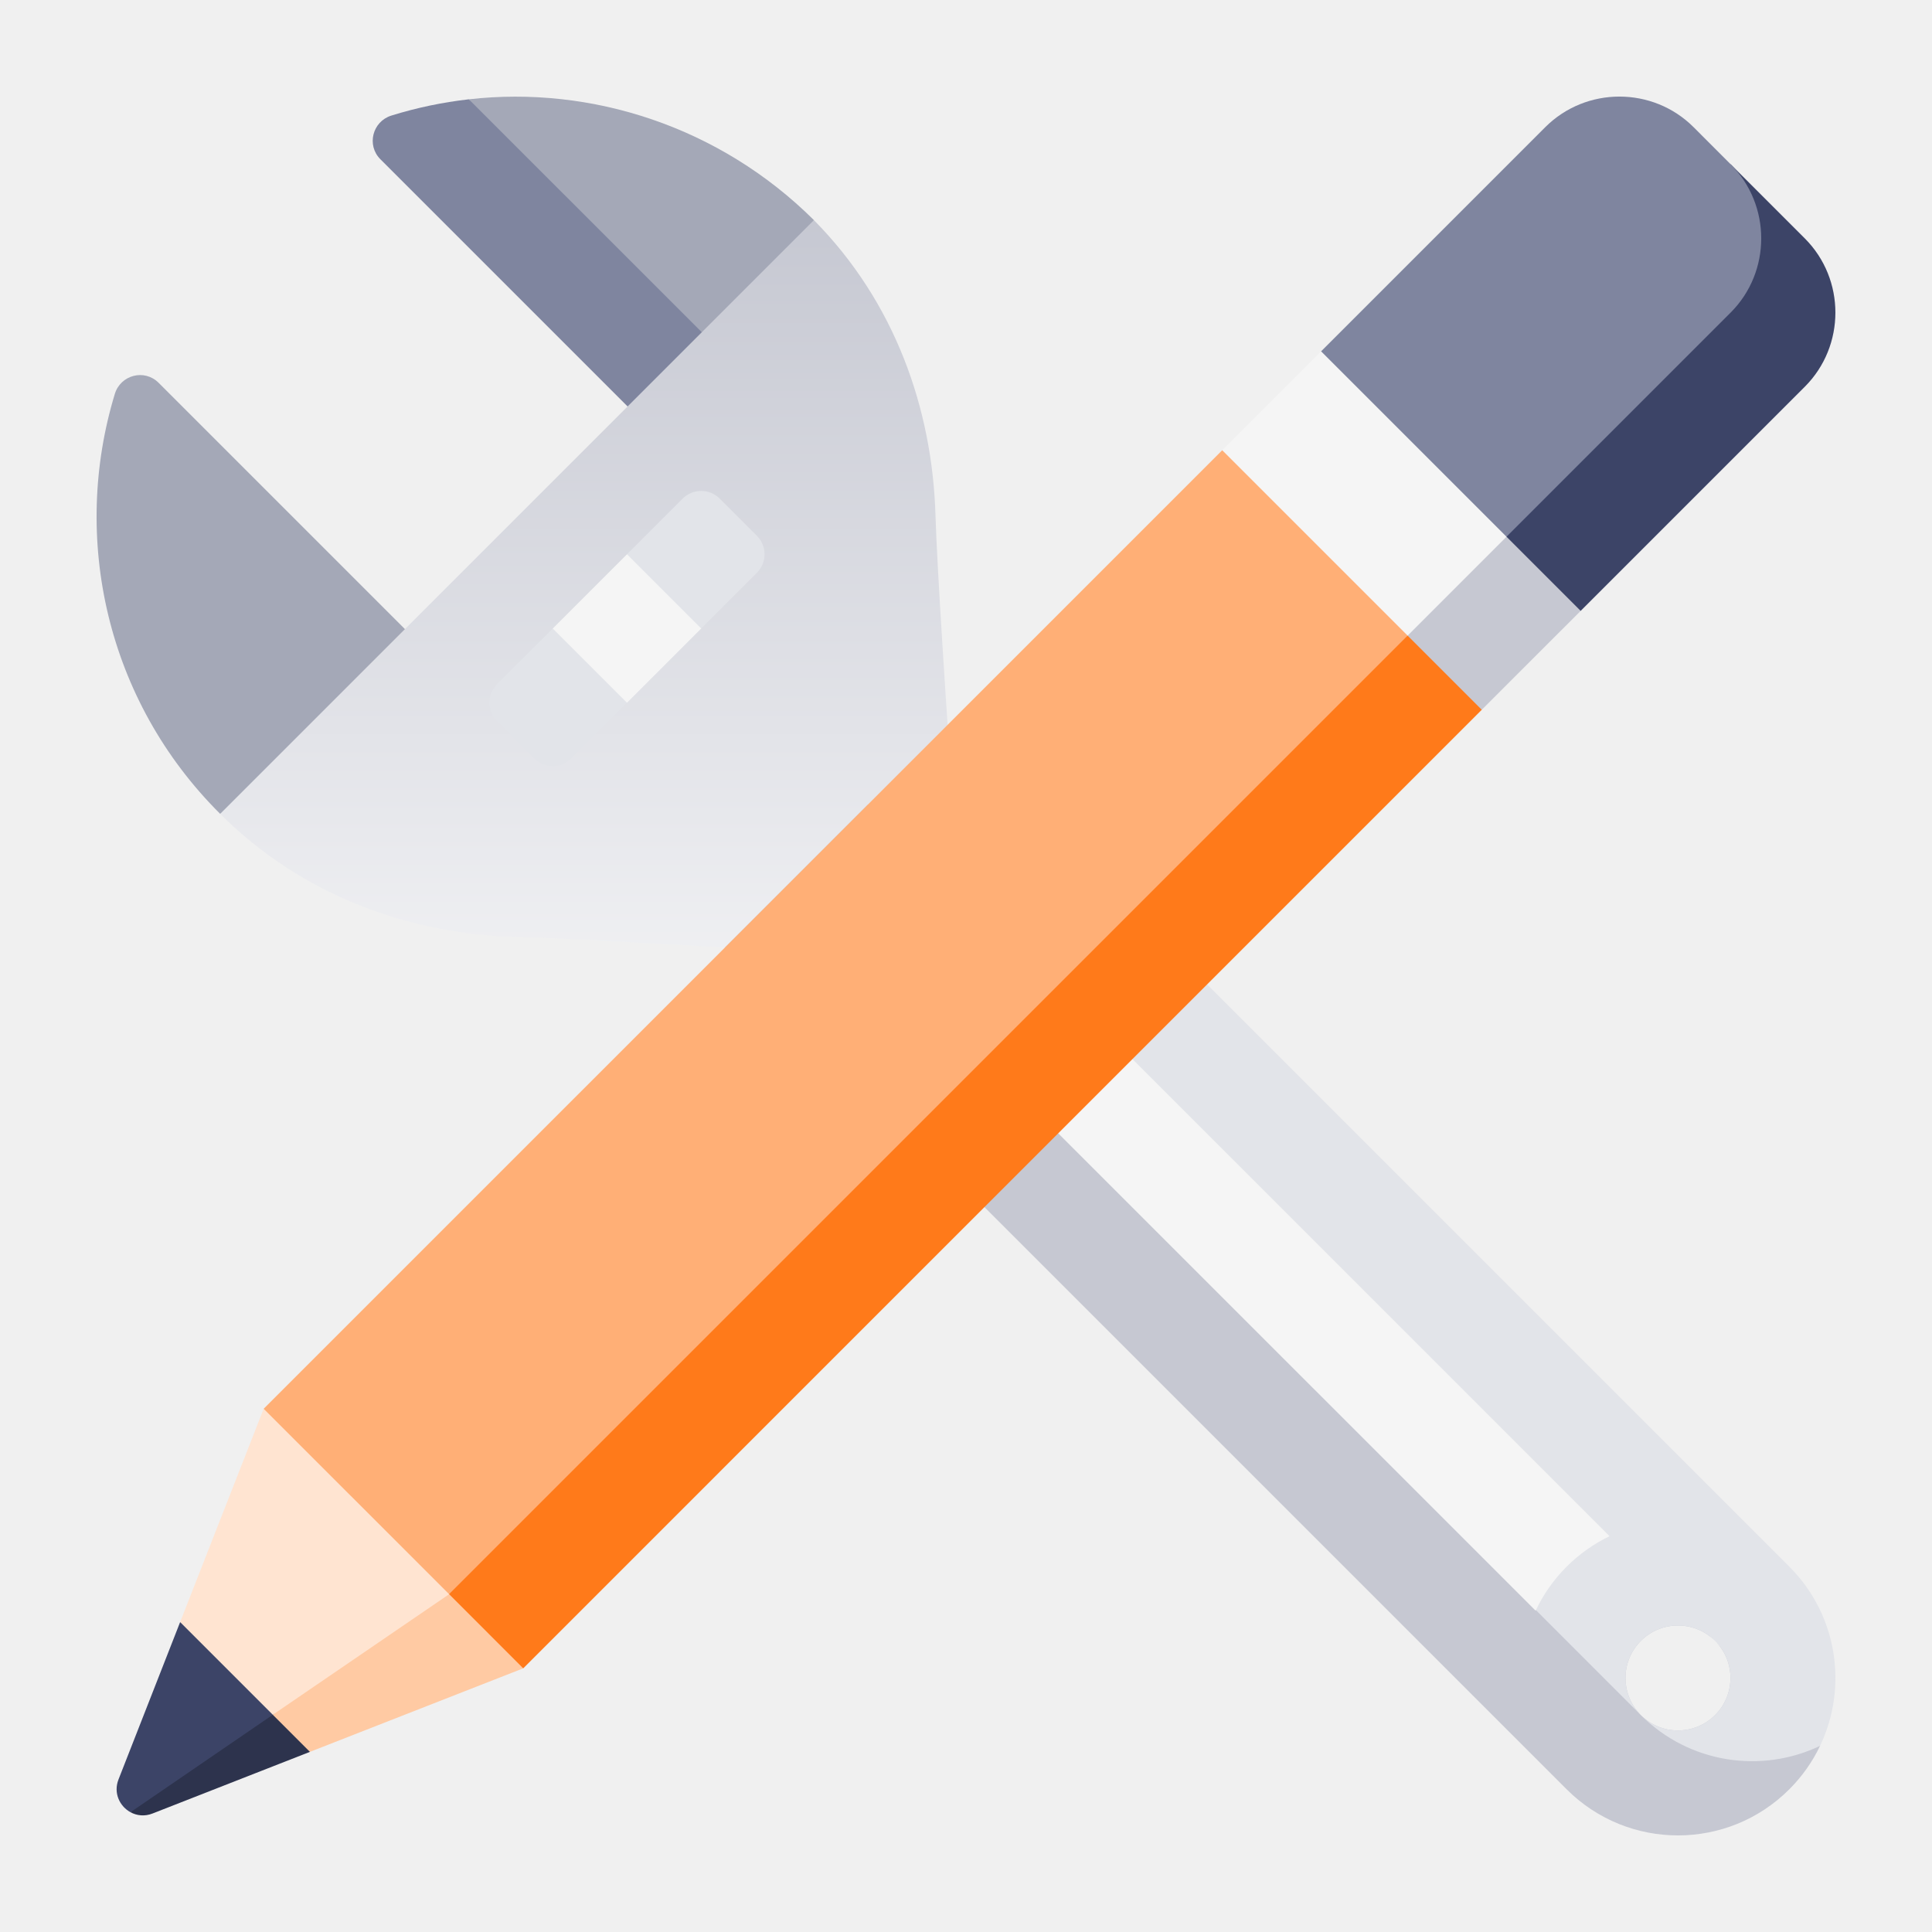
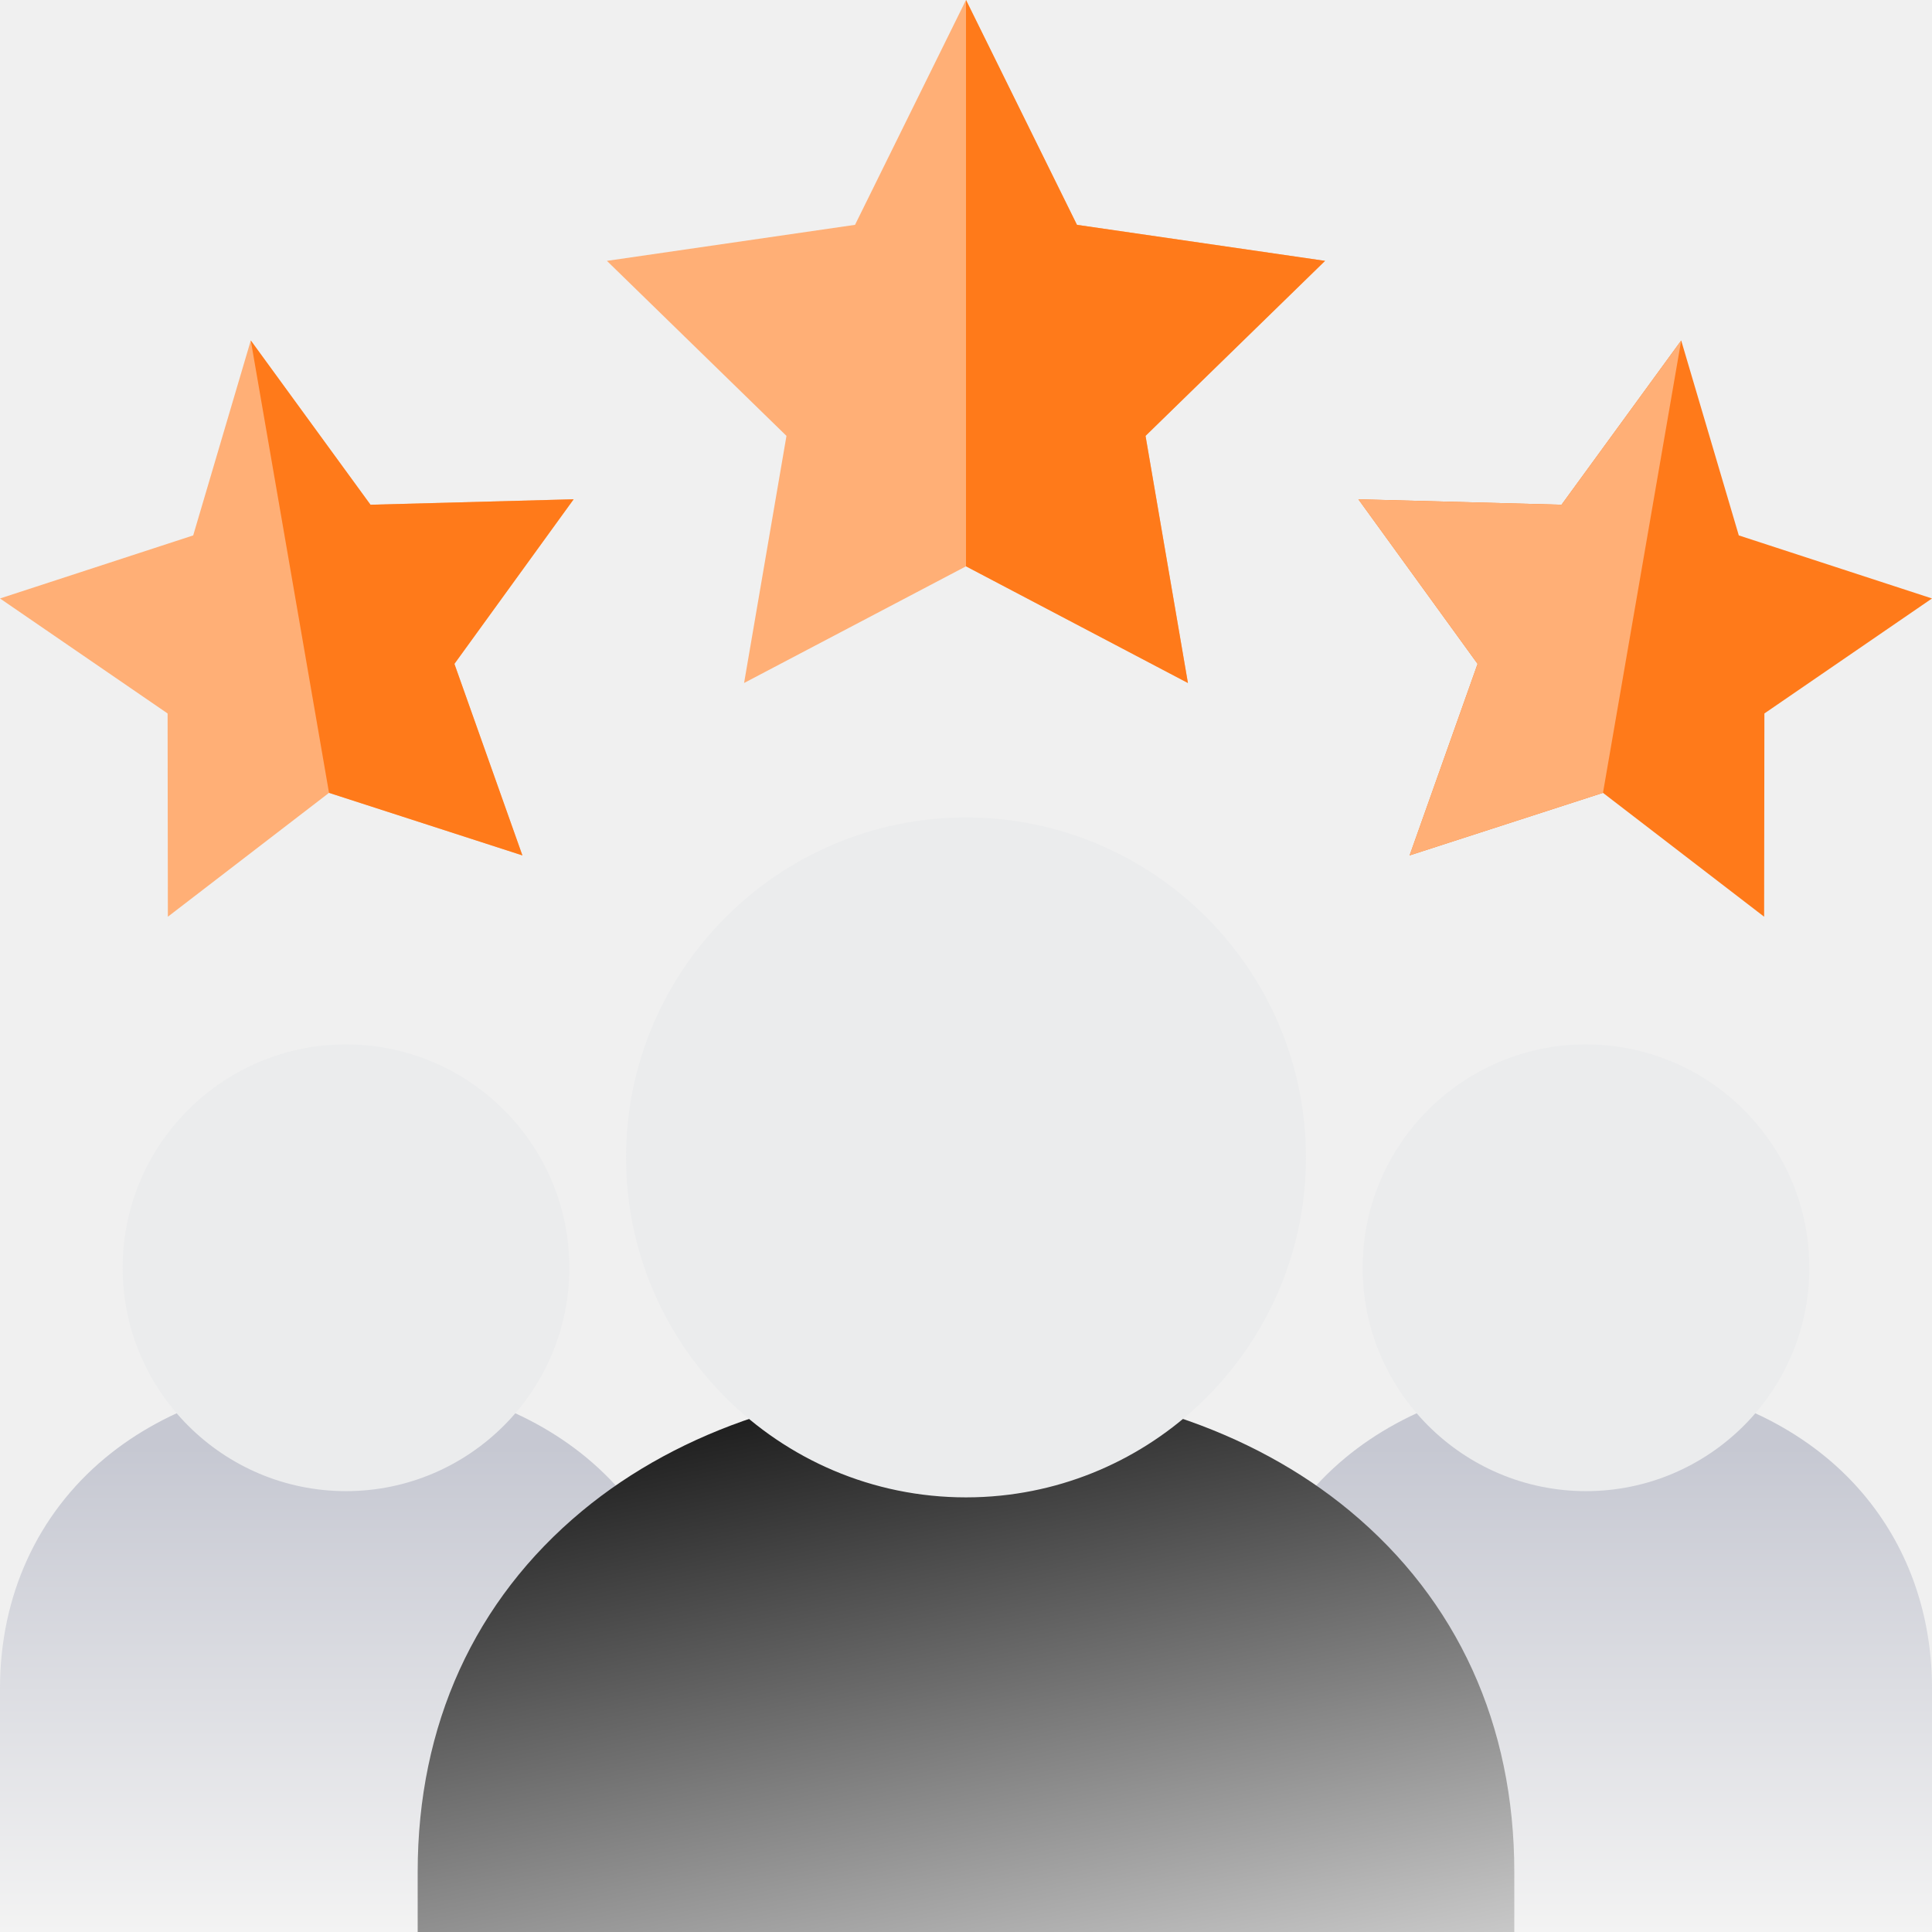
<svg xmlns="http://www.w3.org/2000/svg" width="80" height="80" viewBox="0 0 80 80" fill="none">
-   <path d="M27.532 36.752L64.871 74.091C67.418 76.637 71.546 76.637 74.091 74.091C74.63 73.552 75.055 72.942 75.365 72.292L33.679 30.605L27.532 36.752ZM67.945 71.018C67.096 70.169 67.096 68.793 67.945 67.945C68.793 67.096 70.169 67.096 71.018 67.945C71.867 68.793 71.867 70.169 71.018 71.018C70.169 71.866 68.793 71.866 67.945 71.018Z" fill="#C6C8D2" />
-   <path d="M71.018 71.018C71.867 70.169 71.867 68.793 71.018 67.944C70.169 67.096 68.793 67.096 67.945 67.944C67.097 68.793 67.096 70.167 67.943 71.016L63.605 66.677L33.679 30.605L36.752 27.532L74.091 64.871C76.099 66.879 76.523 69.868 75.365 72.292C72.943 73.449 69.956 73.026 67.948 71.021C68.797 71.866 70.171 71.865 71.018 71.018Z" fill="#E2E4E9" />
-   <path d="M38.91 35.873L66.648 63.61C66.006 63.92 65.404 64.339 64.872 64.871C64.326 65.417 63.898 66.035 63.587 66.695L35.837 38.946L38.91 35.873Z" fill="#F5F5F5" />
-   <path d="M55.726 22.738L65.451 25.296L74.733 16.014C76.422 14.325 76.422 11.561 74.733 9.872L71.662 6.801L55.726 22.738Z" fill="#3C4467" />
-   <path d="M70.128 5.266L71.662 6.801C73.351 8.49 73.351 11.254 71.662 12.943L58.797 25.809L54.704 14.548L63.986 5.266C65.675 3.577 68.439 3.577 70.128 5.266Z" fill="#7F859F" />
-   <path d="M19.414 4.112C24.48 3.535 29.807 5.24 33.703 9.115C33.724 9.136 29.068 17.863 29.068 17.863L19.414 4.112Z" fill="#A4A8B7" />
-   <path d="M19.414 4.112L31.117 15.814L28.044 18.887L15.752 6.595C15.171 6.015 15.421 5.031 16.205 4.786C17.255 4.459 18.329 4.235 19.414 4.112Z" fill="#7F859F" />
-   <path d="M19.848 29.131L6.566 15.849C5.983 15.266 4.995 15.521 4.755 16.31C2.941 22.268 4.393 29.001 9.117 33.7L19.848 29.131Z" fill="#A4A8B7" />
-   <path d="M9.117 33.7C12.512 37.095 16.97 38.687 21.418 38.799C23.57 38.854 30.018 39.236 30.018 39.236L39.238 30.016C39.238 30.016 38.799 23.52 38.737 21.351C38.609 16.934 37.054 12.502 33.702 9.116L9.117 33.7Z" fill="url(#paint0_linear_180_5074)" />
-   <path d="M22.889 26.025L25.194 25.257L25.962 22.952L28.266 20.647C28.691 20.223 29.379 20.223 29.803 20.647L31.34 22.184C31.764 22.608 31.764 23.296 31.34 23.72L29.035 26.025L26.73 26.794L25.962 29.099L23.657 31.404C23.232 31.828 22.545 31.828 22.12 31.404L20.584 29.867C20.159 29.442 20.159 28.754 20.584 28.33L22.889 26.025Z" fill="#E2E4E9" />
-   <path d="M25.962 29.099L22.889 26.026L25.962 22.953L29.035 26.026L25.962 29.099Z" fill="#F5F5F5" />
-   <path d="M5.403 75.04C5.665 75.183 5.988 75.222 6.314 75.094L12.833 72.541L12.239 66.013L5.403 75.04Z" fill="#2D334D" />
-   <path d="M11.682 68.318L7.459 67.167L4.906 73.686C4.688 74.243 4.955 74.795 5.403 75.04L12.239 70.359L11.682 68.318Z" fill="#3C4467" />
-   <path d="M20.516 61.785L21.666 69.082L12.833 72.541L11.296 71.004L20.516 61.785Z" fill="#FFCAA3" />
-   <path d="M10.918 58.334L20.352 61.621L18.598 66.013L11.296 71.004L7.459 67.167L10.918 58.334Z" fill="#FFE4D1" />
-   <path d="M10.918 58.334L18.597 66.012L23.511 64.784L63.202 25.093L50.61 18.643L10.918 58.334Z" fill="#FFAF76" />
-   <path d="M61.357 23.248V29.39L21.666 69.082L18.595 66.01L61.357 23.248Z" fill="#FF7A1A" />
-   <path d="M62.381 22.225L65.452 25.296L61.357 29.39L58.286 26.319L57.26 21.199L62.381 22.225Z" fill="#C6C8D2" />
-   <path d="M58.287 26.32L50.61 18.643L54.705 14.549L62.381 22.225L58.287 26.32Z" fill="#F5F5F5" />
+   <g clip-path="url(#clip0_462_1803)">
+     <path fill-rule="evenodd" clip-rule="evenodd" d="M28.654 80H28.654H28.654V69.907C28.654 66.087 27.107 62.7 24.297 60.368C21.723 58.233 18.183 57.057 14.327 57.057C14.327 57.057 14.327 57.057 14.327 57.057C10.471 57.057 6.93 58.233 4.357 60.368C1.547 62.7 0 66.087 0 69.907V80H14.327H28.654Z" fill="url(#paint0_linear_462_1803)" />
+     <path fill-rule="evenodd" clip-rule="evenodd" d="M51.346 80H65.673H80V69.907C80 69.05 79.922 68.215 79.769 67.408C79.242 64.62 77.822 62.177 75.643 60.368C73.069 58.233 69.528 57.057 65.673 57.057C65.673 57.057 65.673 57.057 65.673 57.057C61.817 57.057 58.276 58.233 55.703 60.368C52.893 62.7 51.346 66.087 51.346 69.907V80Z" fill="url(#paint1_linear_462_1803)" />
+     <path fill-rule="evenodd" clip-rule="evenodd" d="M56.424 52.495C56.424 57.595 60.573 61.745 65.673 61.745C65.673 61.745 65.673 61.745 65.673 61.745V61.745C70.773 61.745 74.922 57.596 74.922 52.495C74.922 51.343 74.71 50.238 74.323 49.219C72.998 45.731 69.62 43.246 65.673 43.246C65.673 43.246 65.673 43.246 65.673 43.246C60.573 43.246 56.424 47.395 56.424 52.495Z" fill="#EBECED" />
+     <path d="M40 23.45L49.189 28.281L47.434 18.049L54.868 10.802L44.594 9.31L40 0L35.405 9.31L25.131 10.802L32.566 18.049L30.811 28.281L40 23.45Z" fill="#FFAF76" />
+     <path d="M54.868 10.802L44.595 9.31L40 0V23.45L49.189 28.281L47.434 18.049L54.868 10.802Z" fill="#FF7A1A" />
+     <path fill-rule="evenodd" clip-rule="evenodd" d="M17.295 80H40H62.704H62.704V77.51C62.704 71.429 60.349 66.261 55.893 62.564C51.814 59.179 46.169 57.315 40 57.315C40 57.315 40 57.315 39.999 57.315C33.83 57.315 28.185 59.179 24.106 62.564C19.65 66.261 17.295 71.429 17.295 77.51V80Z" fill="url(#paint2_linear_462_1803)" />
+     <path fill-rule="evenodd" clip-rule="evenodd" d="M40 62.003C32.238 62.003 25.923 55.688 25.923 47.926C25.923 40.164 32.238 33.849 40 33.849C40 33.849 40 33.849 40 33.849C47.762 33.849 54.077 40.164 54.077 47.926C54.077 55.203 48.527 61.208 41.437 61.93C40.965 61.978 40.485 62.003 40 62.003C40 62.003 40 62.003 40 62.003ZM5.078 52.495C5.078 57.595 9.227 61.745 14.327 61.745H14.327V61.745C19.427 61.745 23.576 57.596 23.576 52.495C23.576 51.22 23.317 50.005 22.848 48.898C21.721 46.237 19.381 44.209 16.526 43.51C15.821 43.338 15.085 43.246 14.327 43.246H14.327C9.227 43.246 5.078 47.395 5.078 52.495Z" fill="#EBECED" />
+     <path d="M21.631 35.42L18.816 27.489L23.753 20.674L15.341 20.9L10.384 14.099L8 22.17L0 24.781L6.94 29.543L6.951 37.959L13.624 32.83L21.631 35.42Z" fill="#FFAF76" />
+     <path d="M21.631 35.42L18.816 27.489L23.753 20.674L15.341 20.9L10.385 14.099L13.624 32.83L21.631 35.42Z" fill="#FF7A1A" />
+     <path d="M58.369 35.42L61.184 27.489L56.247 20.674L64.659 20.9L69.615 14.099L72 22.17L80 24.781L73.06 29.543L73.049 37.959L66.376 32.83L58.369 35.42Z" fill="#FF7A1A" />
+     <path d="M58.369 35.42L61.184 27.489L56.247 20.674L64.659 20.9L69.615 14.099L66.376 32.83L58.369 35.42Z" fill="#FFAF76" />
+   </g>
  <defs>
-     <linearGradient id="paint0_linear_180_5074" x1="24.177" y1="9.116" x2="24.177" y2="51.662" gradientUnits="userSpaceOnUse">
+     <linearGradient id="paint0_linear_462_1803" x1="14.327" y1="59.898" x2="14.327" y2="80" gradientUnits="userSpaceOnUse">
      <stop stop-color="#C6C8D2" />
-       <stop offset="1" stop-color="white" />
+       <stop offset="1" stop-color="#F3F3F3" />
    </linearGradient>
+     <linearGradient id="paint1_linear_462_1803" x1="65.673" y1="59.898" x2="65.673" y2="80" gradientUnits="userSpaceOnUse">
+       <stop stop-color="#C6C8D2" />
+       <stop offset="1" stop-color="#F3F3F3" />
+     </linearGradient>
+     <linearGradient id="paint2_linear_462_1803" x1="38.376" y1="52.183" x2="45.581" y2="87.847" gradientUnits="userSpaceOnUse">
+       <stop />
+       <stop offset="1" stop-color="#E3E3E3" />
+     </linearGradient>
+     <clipPath id="clip0_462_1803">
+       <rect width="80" height="80" fill="white" />
+     </clipPath>
  </defs>
</svg>
